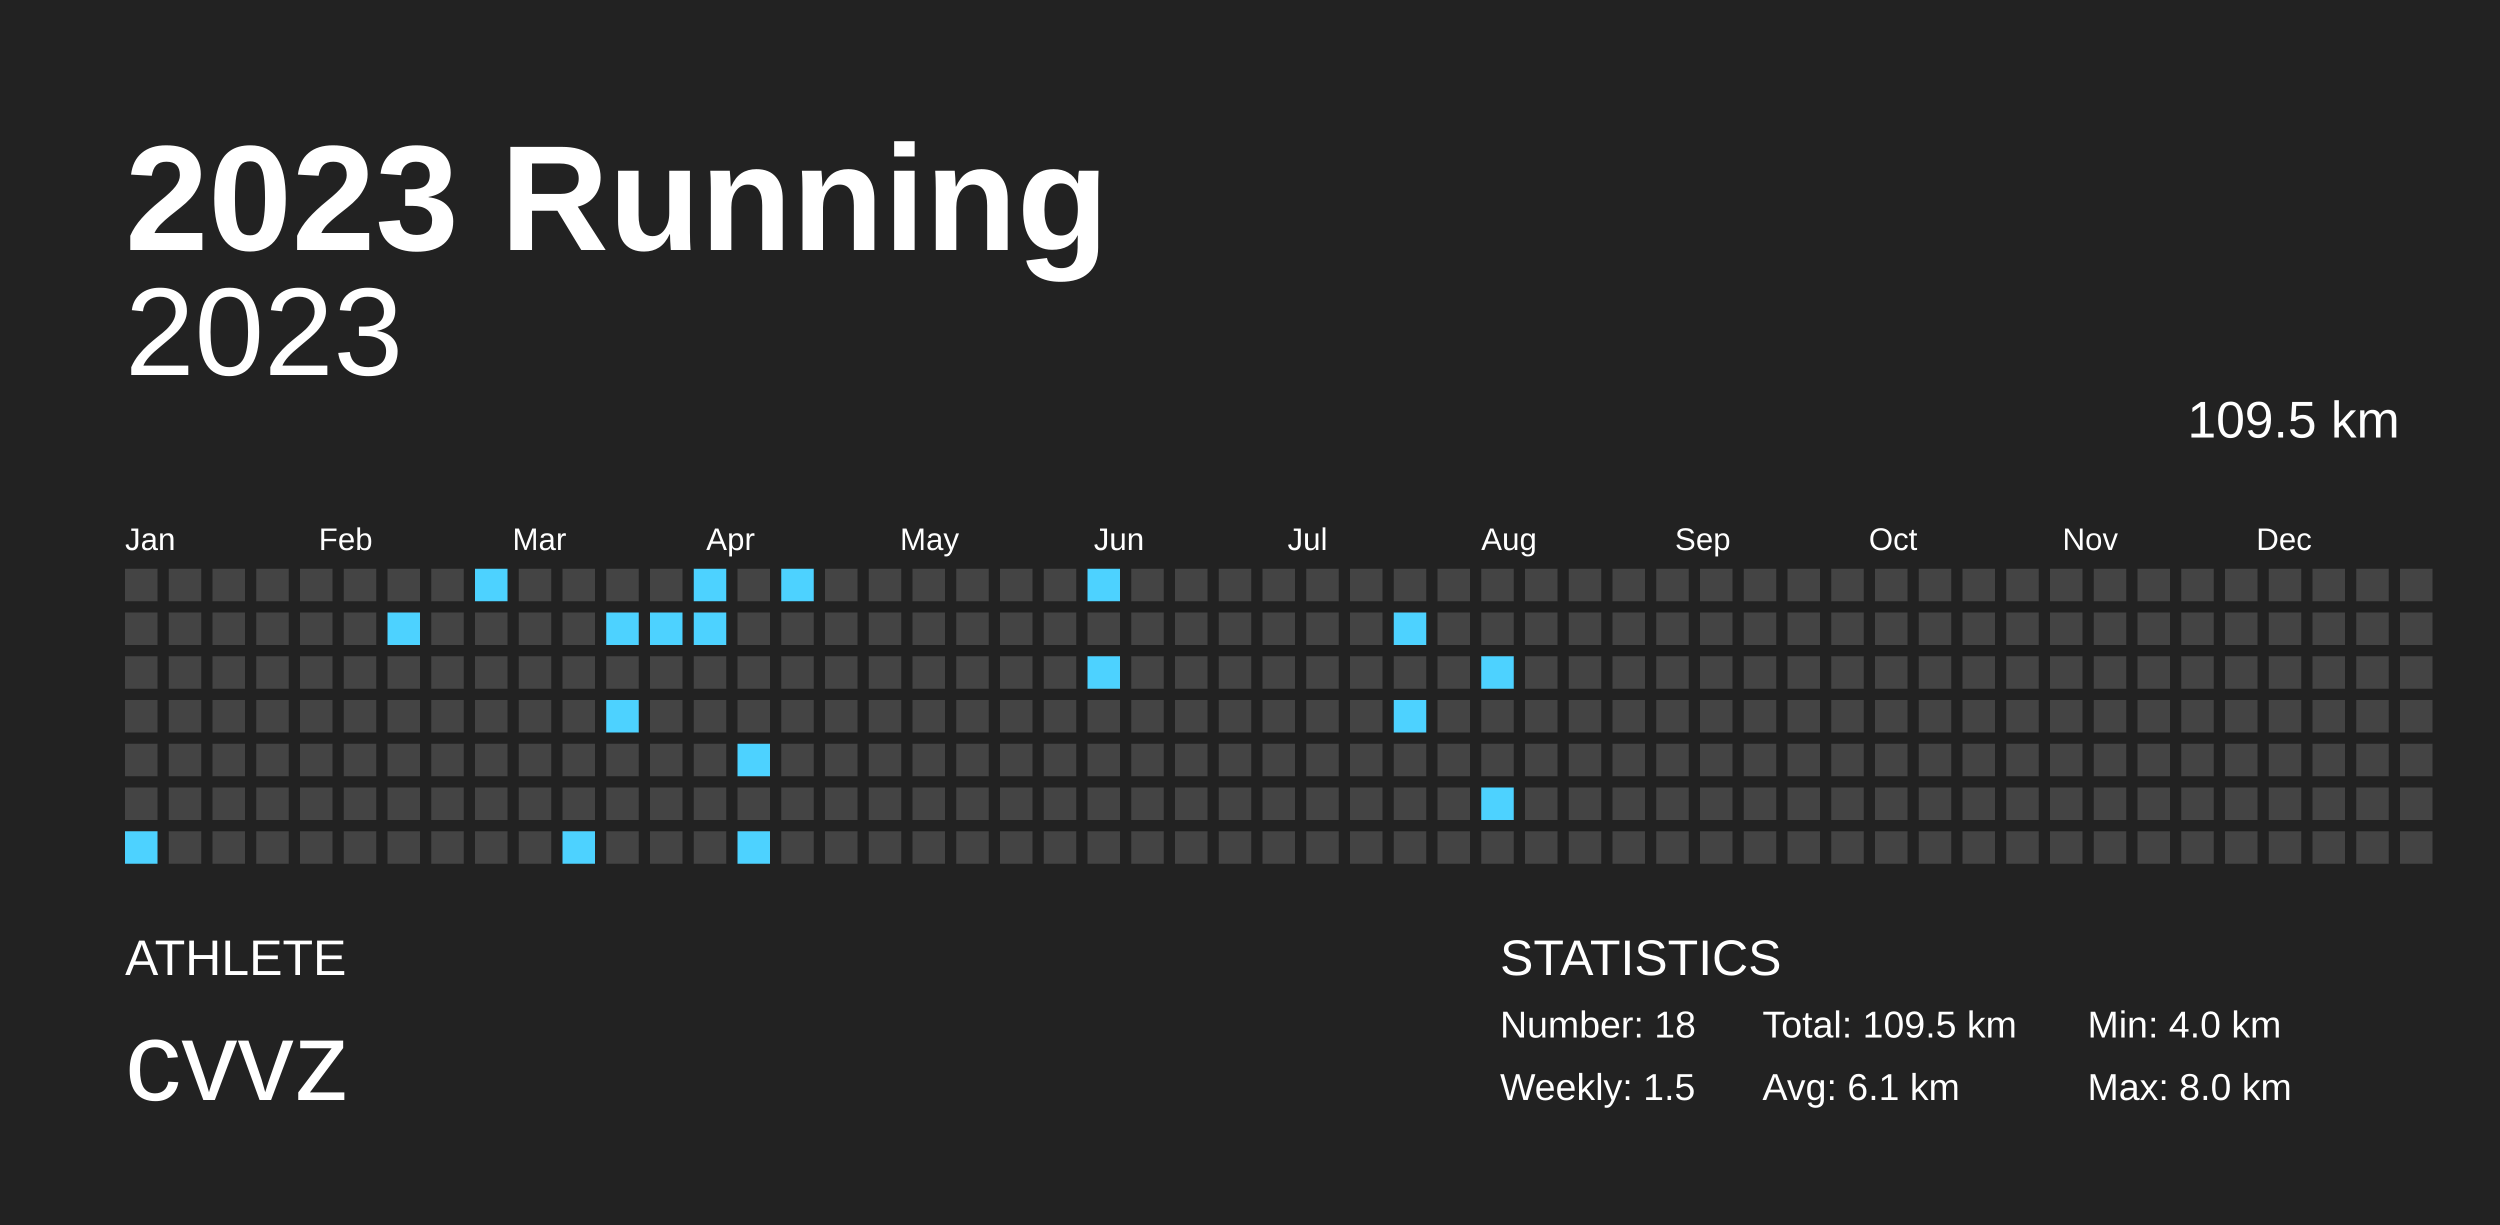
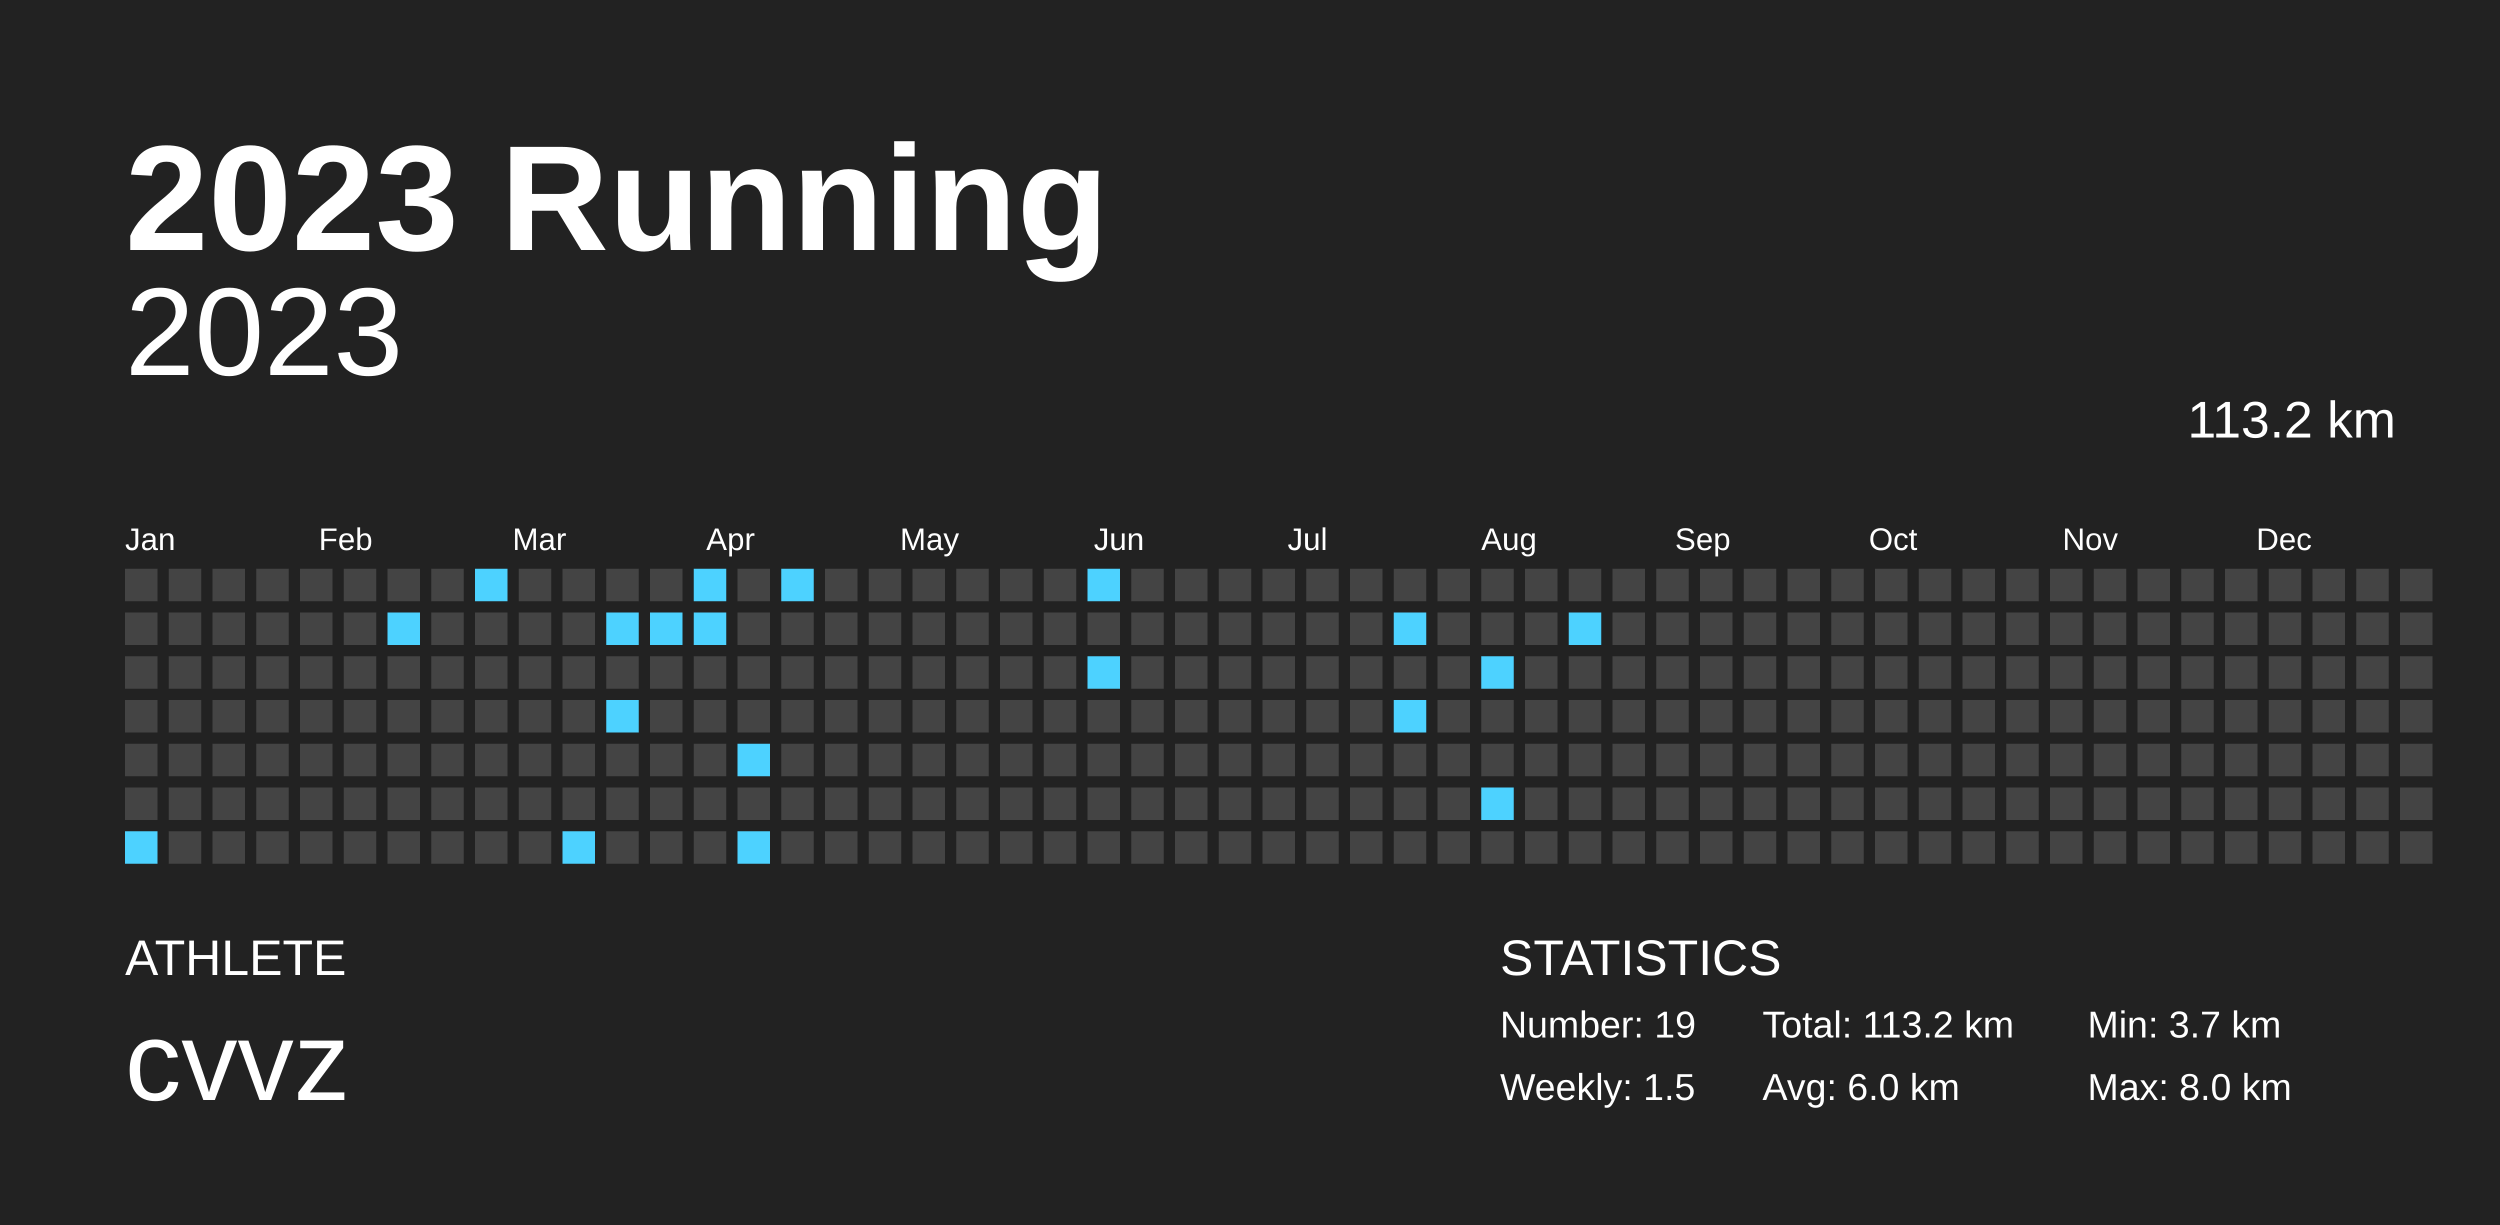
<svg xmlns="http://www.w3.org/2000/svg" baseProfile="full" height="98mm" version="1.1" viewBox="0,0,200,98" width="200mm">
  <defs />
  <rect fill="#222222" height="98" width="200" x="0" y="0" />
  <text fill="#FFFFFF" style="font-size:12px; font-family:Arial; font-weight:bold;" x="10" y="20">2023 Running</text>
  <text fill="#FFFFFF" style="font-size:4px; font-family:Arial" x="10" y="78">ATHLETE</text>
  <text fill="#FFFFFF" style="font-size:9px; font-family:Arial" x="10" y="88">cvvz</text>
  <text fill="#FFFFFF" style="font-size:4px; font-family:Arial" x="120" y="78">STATISTICS</text>
-   <text fill="#FFFFFF" style="font-size:3px; font-family:Arial" x="120" y="83">Number: 18</text>
+   <text fill="#FFFFFF" style="font-size:3px; font-family:Arial" x="120" y="83">Number: 19</text>
  <text fill="#FFFFFF" style="font-size:3px; font-family:Arial" x="120" y="88">Weekly: 1.5</text>
-   <text fill="#FFFFFF" style="font-size:3px; font-family:Arial" x="141" y="83">Total: 109.5 km</text>
-   <text fill="#FFFFFF" style="font-size:3px; font-family:Arial" x="141" y="88">Avg: 6.1 km</text>
-   <text fill="#FFFFFF" style="font-size:3px; font-family:Arial" x="167" y="83">Min: 4.0 km</text>
+   <text fill="#FFFFFF" style="font-size:3px; font-family:Arial" x="141" y="83">Total: 113.2 km</text>
+   <text fill="#FFFFFF" style="font-size:3px; font-family:Arial" x="141" y="88">Avg: 6.0 km</text>
+   <text fill="#FFFFFF" style="font-size:3px; font-family:Arial" x="167" y="83">Min: 3.7 km</text>
  <text fill="#FFFFFF" style="font-size:3px; font-family:Arial" x="167" y="88">Max: 8.0 km</text>
  <text alignment-baseline="hanging" fill="#FFFFFF" style="font-size:10.0px; font-family:Arial;" x="10" y="30">2023</text>
-   <text alignment-baseline="hanging" fill="#FFFFFF" style="font-size:4.125px; font-family:Arial;" x="175" y="35">109.5 km</text>
+   <text alignment-baseline="hanging" fill="#FFFFFF" style="font-size:4.125px; font-family:Arial;" x="175" y="35">113.2 km</text>
  <text fill="#FFFFFF" style="font-size:2.5px; font-family:Arial" x="10.0" y="44">Jan</text>
  <text fill="#FFFFFF" style="font-size:2.5px; font-family:Arial" x="25.5" y="44">Feb</text>
  <text fill="#FFFFFF" style="font-size:2.5px; font-family:Arial" x="41.0" y="44">Mar</text>
  <text fill="#FFFFFF" style="font-size:2.5px; font-family:Arial" x="56.5" y="44">Apr</text>
  <text fill="#FFFFFF" style="font-size:2.5px; font-family:Arial" x="72.0" y="44">May</text>
  <text fill="#FFFFFF" style="font-size:2.5px; font-family:Arial" x="87.5" y="44">Jun</text>
  <text fill="#FFFFFF" style="font-size:2.5px; font-family:Arial" x="103.0" y="44">Jul</text>
  <text fill="#FFFFFF" style="font-size:2.5px; font-family:Arial" x="118.5" y="44">Aug</text>
  <text fill="#FFFFFF" style="font-size:2.5px; font-family:Arial" x="134.0" y="44">Sep</text>
  <text fill="#FFFFFF" style="font-size:2.5px; font-family:Arial" x="149.5" y="44">Oct</text>
  <text fill="#FFFFFF" style="font-size:2.5px; font-family:Arial" x="165.0" y="44">Nov</text>
  <text fill="#FFFFFF" style="font-size:2.5px; font-family:Arial" x="180.5" y="44">Dec</text>
  <rect fill="#444444" height="2.6" width="2.6" x="10.0" y="45.5" />
  <rect fill="#444444" height="2.6" width="2.6" x="10.0" y="49.0" />
  <rect fill="#444444" height="2.6" width="2.6" x="10.0" y="52.5" />
  <rect fill="#444444" height="2.6" width="2.6" x="10.0" y="56.0" />
  <rect fill="#444444" height="2.6" width="2.6" x="10.0" y="59.5" />
  <rect fill="#444444" height="2.6" width="2.6" x="10.0" y="63.0" />
  <rect fill="#4dd2ff" height="2.6" width="2.6" x="10.0" y="66.5" />
  <rect fill="#444444" height="2.6" width="2.6" x="13.5" y="45.5" />
  <rect fill="#444444" height="2.6" width="2.6" x="13.5" y="49.0" />
  <rect fill="#444444" height="2.6" width="2.6" x="13.5" y="52.5" />
  <rect fill="#444444" height="2.6" width="2.6" x="13.5" y="56.0" />
  <rect fill="#444444" height="2.6" width="2.6" x="13.5" y="59.5" />
  <rect fill="#444444" height="2.6" width="2.6" x="13.5" y="63.0" />
  <rect fill="#444444" height="2.6" width="2.6" x="13.5" y="66.5" />
  <rect fill="#444444" height="2.6" width="2.6" x="17.0" y="45.5" />
  <rect fill="#444444" height="2.6" width="2.6" x="17.0" y="49.0" />
  <rect fill="#444444" height="2.6" width="2.6" x="17.0" y="52.5" />
  <rect fill="#444444" height="2.6" width="2.6" x="17.0" y="56.0" />
  <rect fill="#444444" height="2.6" width="2.6" x="17.0" y="59.5" />
  <rect fill="#444444" height="2.6" width="2.6" x="17.0" y="63.0" />
  <rect fill="#444444" height="2.6" width="2.6" x="17.0" y="66.5" />
  <rect fill="#444444" height="2.6" width="2.6" x="20.5" y="45.5" />
  <rect fill="#444444" height="2.6" width="2.6" x="20.5" y="49.0" />
  <rect fill="#444444" height="2.6" width="2.6" x="20.5" y="52.5" />
  <rect fill="#444444" height="2.6" width="2.6" x="20.5" y="56.0" />
  <rect fill="#444444" height="2.6" width="2.6" x="20.5" y="59.5" />
  <rect fill="#444444" height="2.6" width="2.6" x="20.5" y="63.0" />
  <rect fill="#444444" height="2.6" width="2.6" x="20.5" y="66.5" />
  <rect fill="#444444" height="2.6" width="2.6" x="24.0" y="45.5" />
  <rect fill="#444444" height="2.6" width="2.6" x="24.0" y="49.0" />
  <rect fill="#444444" height="2.6" width="2.6" x="24.0" y="52.5" />
  <rect fill="#444444" height="2.6" width="2.6" x="24.0" y="56.0" />
  <rect fill="#444444" height="2.6" width="2.6" x="24.0" y="59.5" />
  <rect fill="#444444" height="2.6" width="2.6" x="24.0" y="63.0" />
  <rect fill="#444444" height="2.6" width="2.6" x="24.0" y="66.5" />
  <rect fill="#444444" height="2.6" width="2.6" x="27.5" y="45.5" />
  <rect fill="#444444" height="2.6" width="2.6" x="27.5" y="49.0" />
  <rect fill="#444444" height="2.6" width="2.6" x="27.5" y="52.5" />
  <rect fill="#444444" height="2.6" width="2.6" x="27.5" y="56.0" />
  <rect fill="#444444" height="2.6" width="2.6" x="27.5" y="59.5" />
  <rect fill="#444444" height="2.6" width="2.6" x="27.5" y="63.0" />
  <rect fill="#444444" height="2.6" width="2.6" x="27.5" y="66.5" />
  <rect fill="#444444" height="2.6" width="2.6" x="31.0" y="45.5" />
  <rect fill="#4dd2ff" height="2.6" width="2.6" x="31.0" y="49.0" />
  <rect fill="#444444" height="2.6" width="2.6" x="31.0" y="52.5" />
  <rect fill="#444444" height="2.6" width="2.6" x="31.0" y="56.0" />
  <rect fill="#444444" height="2.6" width="2.6" x="31.0" y="59.5" />
  <rect fill="#444444" height="2.6" width="2.6" x="31.0" y="63.0" />
  <rect fill="#444444" height="2.6" width="2.6" x="31.0" y="66.5" />
  <rect fill="#444444" height="2.6" width="2.6" x="34.5" y="45.5" />
  <rect fill="#444444" height="2.6" width="2.6" x="34.5" y="49.0" />
  <rect fill="#444444" height="2.6" width="2.6" x="34.5" y="52.5" />
  <rect fill="#444444" height="2.6" width="2.6" x="34.5" y="56.0" />
  <rect fill="#444444" height="2.6" width="2.6" x="34.5" y="59.5" />
  <rect fill="#444444" height="2.6" width="2.6" x="34.5" y="63.0" />
  <rect fill="#444444" height="2.6" width="2.6" x="34.5" y="66.5" />
  <rect fill="#4dd2ff" height="2.6" width="2.6" x="38.0" y="45.5" />
  <rect fill="#444444" height="2.6" width="2.6" x="38.0" y="49.0" />
  <rect fill="#444444" height="2.6" width="2.6" x="38.0" y="52.5" />
  <rect fill="#444444" height="2.6" width="2.6" x="38.0" y="56.0" />
  <rect fill="#444444" height="2.6" width="2.6" x="38.0" y="59.5" />
  <rect fill="#444444" height="2.6" width="2.6" x="38.0" y="63.0" />
  <rect fill="#444444" height="2.6" width="2.6" x="38.0" y="66.5" />
  <rect fill="#444444" height="2.6" width="2.6" x="41.5" y="45.5" />
  <rect fill="#444444" height="2.6" width="2.6" x="41.5" y="49.0" />
  <rect fill="#444444" height="2.6" width="2.6" x="41.5" y="52.5" />
  <rect fill="#444444" height="2.6" width="2.6" x="41.5" y="56.0" />
  <rect fill="#444444" height="2.6" width="2.6" x="41.5" y="59.5" />
  <rect fill="#444444" height="2.6" width="2.6" x="41.5" y="63.0" />
  <rect fill="#444444" height="2.6" width="2.6" x="41.5" y="66.5" />
  <rect fill="#444444" height="2.6" width="2.6" x="45.0" y="45.5" />
  <rect fill="#444444" height="2.6" width="2.6" x="45.0" y="49.0" />
  <rect fill="#444444" height="2.6" width="2.6" x="45.0" y="52.5" />
  <rect fill="#444444" height="2.6" width="2.6" x="45.0" y="56.0" />
  <rect fill="#444444" height="2.6" width="2.6" x="45.0" y="59.5" />
  <rect fill="#444444" height="2.6" width="2.6" x="45.0" y="63.0" />
  <rect fill="#4dd2ff" height="2.6" width="2.6" x="45.0" y="66.5" />
  <rect fill="#444444" height="2.6" width="2.6" x="48.5" y="45.5" />
  <rect fill="#4dd2ff" height="2.6" width="2.6" x="48.5" y="49.0" />
  <rect fill="#444444" height="2.6" width="2.6" x="48.5" y="52.5" />
  <rect fill="#4dd2ff" height="2.6" width="2.6" x="48.5" y="56.0" />
  <rect fill="#444444" height="2.6" width="2.6" x="48.5" y="59.5" />
  <rect fill="#444444" height="2.6" width="2.6" x="48.5" y="63.0" />
  <rect fill="#444444" height="2.6" width="2.6" x="48.5" y="66.5" />
  <rect fill="#444444" height="2.6" width="2.6" x="52.0" y="45.5" />
  <rect fill="#4dd2ff" height="2.6" width="2.6" x="52.0" y="49.0" />
  <rect fill="#444444" height="2.6" width="2.6" x="52.0" y="52.5" />
  <rect fill="#444444" height="2.6" width="2.6" x="52.0" y="56.0" />
  <rect fill="#444444" height="2.6" width="2.6" x="52.0" y="59.5" />
  <rect fill="#444444" height="2.6" width="2.6" x="52.0" y="63.0" />
  <rect fill="#444444" height="2.6" width="2.6" x="52.0" y="66.5" />
  <rect fill="#4dd2ff" height="2.6" width="2.6" x="55.5" y="45.5" />
  <rect fill="#4dd2ff" height="2.6" width="2.6" x="55.5" y="49.0" />
  <rect fill="#444444" height="2.6" width="2.6" x="55.5" y="52.5" />
  <rect fill="#444444" height="2.6" width="2.6" x="55.5" y="56.0" />
  <rect fill="#444444" height="2.6" width="2.6" x="55.5" y="59.5" />
  <rect fill="#444444" height="2.6" width="2.6" x="55.5" y="63.0" />
  <rect fill="#444444" height="2.6" width="2.6" x="55.5" y="66.5" />
  <rect fill="#444444" height="2.6" width="2.6" x="59.0" y="45.5" />
  <rect fill="#444444" height="2.6" width="2.6" x="59.0" y="49.0" />
  <rect fill="#444444" height="2.6" width="2.6" x="59.0" y="52.5" />
  <rect fill="#444444" height="2.6" width="2.6" x="59.0" y="56.0" />
  <rect fill="#4dd2ff" height="2.6" width="2.6" x="59.0" y="59.5" />
  <rect fill="#444444" height="2.6" width="2.6" x="59.0" y="63.0" />
  <rect fill="#4dd2ff" height="2.6" width="2.6" x="59.0" y="66.5" />
  <rect fill="#4dd2ff" height="2.6" width="2.6" x="62.5" y="45.5" />
  <rect fill="#444444" height="2.6" width="2.6" x="62.5" y="49.0" />
  <rect fill="#444444" height="2.6" width="2.6" x="62.5" y="52.5" />
  <rect fill="#444444" height="2.6" width="2.6" x="62.5" y="56.0" />
  <rect fill="#444444" height="2.6" width="2.6" x="62.5" y="59.5" />
  <rect fill="#444444" height="2.6" width="2.6" x="62.5" y="63.0" />
  <rect fill="#444444" height="2.6" width="2.6" x="62.5" y="66.5" />
  <rect fill="#444444" height="2.6" width="2.6" x="66.0" y="45.5" />
  <rect fill="#444444" height="2.6" width="2.6" x="66.0" y="49.0" />
  <rect fill="#444444" height="2.6" width="2.6" x="66.0" y="52.5" />
  <rect fill="#444444" height="2.6" width="2.6" x="66.0" y="56.0" />
  <rect fill="#444444" height="2.6" width="2.6" x="66.0" y="59.5" />
  <rect fill="#444444" height="2.6" width="2.6" x="66.0" y="63.0" />
  <rect fill="#444444" height="2.6" width="2.6" x="66.0" y="66.5" />
  <rect fill="#444444" height="2.6" width="2.6" x="69.5" y="45.5" />
  <rect fill="#444444" height="2.6" width="2.6" x="69.5" y="49.0" />
  <rect fill="#444444" height="2.6" width="2.6" x="69.5" y="52.5" />
  <rect fill="#444444" height="2.6" width="2.6" x="69.5" y="56.0" />
  <rect fill="#444444" height="2.6" width="2.6" x="69.5" y="59.5" />
  <rect fill="#444444" height="2.6" width="2.6" x="69.5" y="63.0" />
  <rect fill="#444444" height="2.6" width="2.6" x="69.5" y="66.5" />
  <rect fill="#444444" height="2.6" width="2.6" x="73.0" y="45.5" />
  <rect fill="#444444" height="2.6" width="2.6" x="73.0" y="49.0" />
  <rect fill="#444444" height="2.6" width="2.6" x="73.0" y="52.5" />
  <rect fill="#444444" height="2.6" width="2.6" x="73.0" y="56.0" />
  <rect fill="#444444" height="2.6" width="2.6" x="73.0" y="59.5" />
  <rect fill="#444444" height="2.6" width="2.6" x="73.0" y="63.0" />
  <rect fill="#444444" height="2.6" width="2.6" x="73.0" y="66.5" />
  <rect fill="#444444" height="2.6" width="2.6" x="76.5" y="45.5" />
  <rect fill="#444444" height="2.6" width="2.6" x="76.5" y="49.0" />
  <rect fill="#444444" height="2.6" width="2.6" x="76.5" y="52.5" />
  <rect fill="#444444" height="2.6" width="2.6" x="76.5" y="56.0" />
  <rect fill="#444444" height="2.6" width="2.6" x="76.5" y="59.5" />
  <rect fill="#444444" height="2.6" width="2.6" x="76.5" y="63.0" />
  <rect fill="#444444" height="2.6" width="2.6" x="76.5" y="66.5" />
  <rect fill="#444444" height="2.6" width="2.6" x="80.0" y="45.5" />
  <rect fill="#444444" height="2.6" width="2.6" x="80.0" y="49.0" />
  <rect fill="#444444" height="2.6" width="2.6" x="80.0" y="52.5" />
  <rect fill="#444444" height="2.6" width="2.6" x="80.0" y="56.0" />
  <rect fill="#444444" height="2.6" width="2.6" x="80.0" y="59.5" />
  <rect fill="#444444" height="2.6" width="2.6" x="80.0" y="63.0" />
  <rect fill="#444444" height="2.6" width="2.6" x="80.0" y="66.5" />
  <rect fill="#444444" height="2.6" width="2.6" x="83.5" y="45.5" />
  <rect fill="#444444" height="2.6" width="2.6" x="83.5" y="49.0" />
  <rect fill="#444444" height="2.6" width="2.6" x="83.5" y="52.5" />
  <rect fill="#444444" height="2.6" width="2.6" x="83.5" y="56.0" />
  <rect fill="#444444" height="2.6" width="2.6" x="83.5" y="59.5" />
  <rect fill="#444444" height="2.6" width="2.6" x="83.5" y="63.0" />
  <rect fill="#444444" height="2.6" width="2.6" x="83.5" y="66.5" />
  <rect fill="#4dd2ff" height="2.6" width="2.6" x="87.0" y="45.5" />
  <rect fill="#444444" height="2.6" width="2.6" x="87.0" y="49.0" />
  <rect fill="#4dd2ff" height="2.6" width="2.6" x="87.0" y="52.5" />
  <rect fill="#444444" height="2.6" width="2.6" x="87.0" y="56.0" />
  <rect fill="#444444" height="2.6" width="2.6" x="87.0" y="59.5" />
  <rect fill="#444444" height="2.6" width="2.6" x="87.0" y="63.0" />
  <rect fill="#444444" height="2.6" width="2.6" x="87.0" y="66.5" />
  <rect fill="#444444" height="2.6" width="2.6" x="90.5" y="45.5" />
  <rect fill="#444444" height="2.6" width="2.6" x="90.5" y="49.0" />
  <rect fill="#444444" height="2.6" width="2.6" x="90.5" y="52.5" />
  <rect fill="#444444" height="2.6" width="2.6" x="90.5" y="56.0" />
  <rect fill="#444444" height="2.6" width="2.6" x="90.5" y="59.5" />
  <rect fill="#444444" height="2.6" width="2.6" x="90.5" y="63.0" />
  <rect fill="#444444" height="2.6" width="2.6" x="90.5" y="66.5" />
  <rect fill="#444444" height="2.6" width="2.6" x="94.0" y="45.5" />
  <rect fill="#444444" height="2.6" width="2.6" x="94.0" y="49.0" />
  <rect fill="#444444" height="2.6" width="2.6" x="94.0" y="52.5" />
  <rect fill="#444444" height="2.6" width="2.6" x="94.0" y="56.0" />
  <rect fill="#444444" height="2.6" width="2.6" x="94.0" y="59.5" />
  <rect fill="#444444" height="2.6" width="2.6" x="94.0" y="63.0" />
  <rect fill="#444444" height="2.6" width="2.6" x="94.0" y="66.5" />
  <rect fill="#444444" height="2.6" width="2.6" x="97.5" y="45.5" />
  <rect fill="#444444" height="2.6" width="2.6" x="97.5" y="49.0" />
  <rect fill="#444444" height="2.6" width="2.6" x="97.5" y="52.5" />
  <rect fill="#444444" height="2.6" width="2.6" x="97.5" y="56.0" />
  <rect fill="#444444" height="2.6" width="2.6" x="97.5" y="59.5" />
  <rect fill="#444444" height="2.6" width="2.6" x="97.5" y="63.0" />
  <rect fill="#444444" height="2.6" width="2.6" x="97.5" y="66.5" />
  <rect fill="#444444" height="2.6" width="2.6" x="101.0" y="45.5" />
  <rect fill="#444444" height="2.6" width="2.6" x="101.0" y="49.0" />
  <rect fill="#444444" height="2.6" width="2.6" x="101.0" y="52.5" />
  <rect fill="#444444" height="2.6" width="2.6" x="101.0" y="56.0" />
  <rect fill="#444444" height="2.6" width="2.6" x="101.0" y="59.5" />
  <rect fill="#444444" height="2.6" width="2.6" x="101.0" y="63.0" />
  <rect fill="#444444" height="2.6" width="2.6" x="101.0" y="66.5" />
  <rect fill="#444444" height="2.6" width="2.6" x="104.5" y="45.5" />
  <rect fill="#444444" height="2.6" width="2.6" x="104.5" y="49.0" />
  <rect fill="#444444" height="2.6" width="2.6" x="104.5" y="52.5" />
  <rect fill="#444444" height="2.6" width="2.6" x="104.5" y="56.0" />
  <rect fill="#444444" height="2.6" width="2.6" x="104.5" y="59.5" />
  <rect fill="#444444" height="2.6" width="2.6" x="104.5" y="63.0" />
  <rect fill="#444444" height="2.6" width="2.6" x="104.5" y="66.5" />
  <rect fill="#444444" height="2.6" width="2.6" x="108.0" y="45.5" />
  <rect fill="#444444" height="2.6" width="2.6" x="108.0" y="49.0" />
  <rect fill="#444444" height="2.6" width="2.6" x="108.0" y="52.5" />
  <rect fill="#444444" height="2.6" width="2.6" x="108.0" y="56.0" />
  <rect fill="#444444" height="2.6" width="2.6" x="108.0" y="59.5" />
  <rect fill="#444444" height="2.6" width="2.6" x="108.0" y="63.0" />
  <rect fill="#444444" height="2.6" width="2.6" x="108.0" y="66.5" />
  <rect fill="#444444" height="2.6" width="2.6" x="111.5" y="45.5" />
  <rect fill="#4dd2ff" height="2.6" width="2.6" x="111.5" y="49.0" />
  <rect fill="#444444" height="2.6" width="2.6" x="111.5" y="52.5" />
  <rect fill="#4dd2ff" height="2.6" width="2.6" x="111.5" y="56.0" />
  <rect fill="#444444" height="2.6" width="2.6" x="111.5" y="59.5" />
  <rect fill="#444444" height="2.6" width="2.6" x="111.5" y="63.0" />
  <rect fill="#444444" height="2.6" width="2.6" x="111.5" y="66.5" />
  <rect fill="#444444" height="2.6" width="2.6" x="115.0" y="45.5" />
  <rect fill="#444444" height="2.6" width="2.6" x="115.0" y="49.0" />
  <rect fill="#444444" height="2.6" width="2.6" x="115.0" y="52.5" />
  <rect fill="#444444" height="2.6" width="2.6" x="115.0" y="56.0" />
  <rect fill="#444444" height="2.6" width="2.6" x="115.0" y="59.5" />
  <rect fill="#444444" height="2.6" width="2.6" x="115.0" y="63.0" />
  <rect fill="#444444" height="2.6" width="2.6" x="115.0" y="66.5" />
  <rect fill="#444444" height="2.6" width="2.6" x="118.5" y="45.5" />
  <rect fill="#444444" height="2.6" width="2.6" x="118.5" y="49.0" />
  <rect fill="#4dd2ff" height="2.6" width="2.6" x="118.5" y="52.5" />
  <rect fill="#444444" height="2.6" width="2.6" x="118.5" y="56.0" />
  <rect fill="#444444" height="2.6" width="2.6" x="118.5" y="59.5" />
  <rect fill="#4dd2ff" height="2.6" width="2.6" x="118.5" y="63.0" />
  <rect fill="#444444" height="2.6" width="2.6" x="118.5" y="66.5" />
  <rect fill="#444444" height="2.6" width="2.6" x="122.0" y="45.5" />
  <rect fill="#444444" height="2.6" width="2.6" x="122.0" y="49.0" />
  <rect fill="#444444" height="2.6" width="2.6" x="122.0" y="52.5" />
  <rect fill="#444444" height="2.6" width="2.6" x="122.0" y="56.0" />
  <rect fill="#444444" height="2.6" width="2.6" x="122.0" y="59.5" />
  <rect fill="#444444" height="2.6" width="2.6" x="122.0" y="63.0" />
  <rect fill="#444444" height="2.6" width="2.6" x="122.0" y="66.5" />
  <rect fill="#444444" height="2.6" width="2.6" x="125.5" y="45.5" />
-   <rect fill="#444444" height="2.6" width="2.6" x="125.5" y="49.0" />
+   <rect fill="#4dd2ff" height="2.6" width="2.6" x="125.5" y="49.0" />
  <rect fill="#444444" height="2.6" width="2.6" x="125.5" y="52.5" />
  <rect fill="#444444" height="2.6" width="2.6" x="125.5" y="56.0" />
  <rect fill="#444444" height="2.6" width="2.6" x="125.5" y="59.5" />
  <rect fill="#444444" height="2.6" width="2.6" x="125.5" y="63.0" />
  <rect fill="#444444" height="2.6" width="2.6" x="125.5" y="66.5" />
  <rect fill="#444444" height="2.6" width="2.6" x="129.0" y="45.5" />
  <rect fill="#444444" height="2.6" width="2.6" x="129.0" y="49.0" />
  <rect fill="#444444" height="2.6" width="2.6" x="129.0" y="52.5" />
  <rect fill="#444444" height="2.6" width="2.6" x="129.0" y="56.0" />
  <rect fill="#444444" height="2.6" width="2.6" x="129.0" y="59.5" />
  <rect fill="#444444" height="2.6" width="2.6" x="129.0" y="63.0" />
  <rect fill="#444444" height="2.6" width="2.6" x="129.0" y="66.5" />
  <rect fill="#444444" height="2.6" width="2.6" x="132.5" y="45.5" />
  <rect fill="#444444" height="2.6" width="2.6" x="132.5" y="49.0" />
  <rect fill="#444444" height="2.6" width="2.6" x="132.5" y="52.5" />
  <rect fill="#444444" height="2.6" width="2.6" x="132.5" y="56.0" />
  <rect fill="#444444" height="2.6" width="2.6" x="132.5" y="59.5" />
  <rect fill="#444444" height="2.6" width="2.6" x="132.5" y="63.0" />
  <rect fill="#444444" height="2.6" width="2.6" x="132.5" y="66.5" />
  <rect fill="#444444" height="2.6" width="2.6" x="136.0" y="45.5" />
  <rect fill="#444444" height="2.6" width="2.6" x="136.0" y="49.0" />
  <rect fill="#444444" height="2.6" width="2.6" x="136.0" y="52.5" />
  <rect fill="#444444" height="2.6" width="2.6" x="136.0" y="56.0" />
  <rect fill="#444444" height="2.6" width="2.6" x="136.0" y="59.5" />
  <rect fill="#444444" height="2.6" width="2.6" x="136.0" y="63.0" />
  <rect fill="#444444" height="2.6" width="2.6" x="136.0" y="66.5" />
  <rect fill="#444444" height="2.6" width="2.6" x="139.5" y="45.5" />
  <rect fill="#444444" height="2.6" width="2.6" x="139.5" y="49.0" />
  <rect fill="#444444" height="2.6" width="2.6" x="139.5" y="52.5" />
  <rect fill="#444444" height="2.6" width="2.6" x="139.5" y="56.0" />
  <rect fill="#444444" height="2.6" width="2.6" x="139.5" y="59.5" />
  <rect fill="#444444" height="2.6" width="2.6" x="139.5" y="63.0" />
  <rect fill="#444444" height="2.6" width="2.6" x="139.5" y="66.5" />
  <rect fill="#444444" height="2.6" width="2.6" x="143.0" y="45.5" />
  <rect fill="#444444" height="2.6" width="2.6" x="143.0" y="49.0" />
  <rect fill="#444444" height="2.6" width="2.6" x="143.0" y="52.5" />
  <rect fill="#444444" height="2.6" width="2.6" x="143.0" y="56.0" />
  <rect fill="#444444" height="2.6" width="2.6" x="143.0" y="59.5" />
  <rect fill="#444444" height="2.6" width="2.6" x="143.0" y="63.0" />
  <rect fill="#444444" height="2.6" width="2.6" x="143.0" y="66.5" />
  <rect fill="#444444" height="2.6" width="2.6" x="146.5" y="45.5" />
  <rect fill="#444444" height="2.6" width="2.6" x="146.5" y="49.0" />
  <rect fill="#444444" height="2.6" width="2.6" x="146.5" y="52.5" />
  <rect fill="#444444" height="2.6" width="2.6" x="146.5" y="56.0" />
  <rect fill="#444444" height="2.6" width="2.6" x="146.5" y="59.5" />
  <rect fill="#444444" height="2.6" width="2.6" x="146.5" y="63.0" />
  <rect fill="#444444" height="2.6" width="2.6" x="146.5" y="66.5" />
  <rect fill="#444444" height="2.6" width="2.6" x="150.0" y="45.5" />
  <rect fill="#444444" height="2.6" width="2.6" x="150.0" y="49.0" />
  <rect fill="#444444" height="2.6" width="2.6" x="150.0" y="52.5" />
  <rect fill="#444444" height="2.6" width="2.6" x="150.0" y="56.0" />
  <rect fill="#444444" height="2.6" width="2.6" x="150.0" y="59.5" />
  <rect fill="#444444" height="2.6" width="2.6" x="150.0" y="63.0" />
  <rect fill="#444444" height="2.6" width="2.6" x="150.0" y="66.5" />
  <rect fill="#444444" height="2.6" width="2.6" x="153.5" y="45.5" />
  <rect fill="#444444" height="2.6" width="2.6" x="153.5" y="49.0" />
  <rect fill="#444444" height="2.6" width="2.6" x="153.5" y="52.5" />
  <rect fill="#444444" height="2.6" width="2.6" x="153.5" y="56.0" />
  <rect fill="#444444" height="2.6" width="2.6" x="153.5" y="59.5" />
  <rect fill="#444444" height="2.6" width="2.6" x="153.5" y="63.0" />
  <rect fill="#444444" height="2.6" width="2.6" x="153.5" y="66.5" />
  <rect fill="#444444" height="2.6" width="2.6" x="157.0" y="45.5" />
  <rect fill="#444444" height="2.6" width="2.6" x="157.0" y="49.0" />
  <rect fill="#444444" height="2.6" width="2.6" x="157.0" y="52.5" />
  <rect fill="#444444" height="2.6" width="2.6" x="157.0" y="56.0" />
  <rect fill="#444444" height="2.6" width="2.6" x="157.0" y="59.5" />
  <rect fill="#444444" height="2.6" width="2.6" x="157.0" y="63.0" />
  <rect fill="#444444" height="2.6" width="2.6" x="157.0" y="66.5" />
  <rect fill="#444444" height="2.6" width="2.6" x="160.5" y="45.5" />
  <rect fill="#444444" height="2.6" width="2.6" x="160.5" y="49.0" />
  <rect fill="#444444" height="2.6" width="2.6" x="160.5" y="52.5" />
  <rect fill="#444444" height="2.6" width="2.6" x="160.5" y="56.0" />
  <rect fill="#444444" height="2.6" width="2.6" x="160.5" y="59.5" />
  <rect fill="#444444" height="2.6" width="2.6" x="160.5" y="63.0" />
  <rect fill="#444444" height="2.6" width="2.6" x="160.5" y="66.5" />
  <rect fill="#444444" height="2.6" width="2.6" x="164.0" y="45.5" />
  <rect fill="#444444" height="2.6" width="2.6" x="164.0" y="49.0" />
  <rect fill="#444444" height="2.6" width="2.6" x="164.0" y="52.5" />
  <rect fill="#444444" height="2.6" width="2.6" x="164.0" y="56.0" />
  <rect fill="#444444" height="2.6" width="2.6" x="164.0" y="59.5" />
  <rect fill="#444444" height="2.6" width="2.6" x="164.0" y="63.0" />
  <rect fill="#444444" height="2.6" width="2.6" x="164.0" y="66.5" />
  <rect fill="#444444" height="2.6" width="2.6" x="167.5" y="45.5" />
  <rect fill="#444444" height="2.6" width="2.6" x="167.5" y="49.0" />
  <rect fill="#444444" height="2.6" width="2.6" x="167.5" y="52.5" />
  <rect fill="#444444" height="2.6" width="2.6" x="167.5" y="56.0" />
  <rect fill="#444444" height="2.6" width="2.6" x="167.5" y="59.5" />
  <rect fill="#444444" height="2.6" width="2.6" x="167.5" y="63.0" />
  <rect fill="#444444" height="2.6" width="2.6" x="167.5" y="66.5" />
  <rect fill="#444444" height="2.6" width="2.6" x="171.0" y="45.5" />
  <rect fill="#444444" height="2.6" width="2.6" x="171.0" y="49.0" />
  <rect fill="#444444" height="2.6" width="2.6" x="171.0" y="52.5" />
  <rect fill="#444444" height="2.6" width="2.6" x="171.0" y="56.0" />
  <rect fill="#444444" height="2.6" width="2.6" x="171.0" y="59.5" />
  <rect fill="#444444" height="2.6" width="2.6" x="171.0" y="63.0" />
  <rect fill="#444444" height="2.6" width="2.6" x="171.0" y="66.5" />
  <rect fill="#444444" height="2.6" width="2.6" x="174.5" y="45.5" />
  <rect fill="#444444" height="2.6" width="2.6" x="174.5" y="49.0" />
  <rect fill="#444444" height="2.6" width="2.6" x="174.5" y="52.5" />
  <rect fill="#444444" height="2.6" width="2.6" x="174.5" y="56.0" />
  <rect fill="#444444" height="2.6" width="2.6" x="174.5" y="59.5" />
  <rect fill="#444444" height="2.6" width="2.6" x="174.5" y="63.0" />
  <rect fill="#444444" height="2.6" width="2.6" x="174.5" y="66.5" />
  <rect fill="#444444" height="2.6" width="2.6" x="178.0" y="45.5" />
  <rect fill="#444444" height="2.6" width="2.6" x="178.0" y="49.0" />
  <rect fill="#444444" height="2.6" width="2.6" x="178.0" y="52.5" />
  <rect fill="#444444" height="2.6" width="2.6" x="178.0" y="56.0" />
  <rect fill="#444444" height="2.6" width="2.6" x="178.0" y="59.5" />
  <rect fill="#444444" height="2.6" width="2.6" x="178.0" y="63.0" />
  <rect fill="#444444" height="2.6" width="2.6" x="178.0" y="66.5" />
  <rect fill="#444444" height="2.6" width="2.6" x="181.5" y="45.5" />
  <rect fill="#444444" height="2.6" width="2.6" x="181.5" y="49.0" />
  <rect fill="#444444" height="2.6" width="2.6" x="181.5" y="52.5" />
  <rect fill="#444444" height="2.6" width="2.6" x="181.5" y="56.0" />
  <rect fill="#444444" height="2.6" width="2.6" x="181.5" y="59.5" />
  <rect fill="#444444" height="2.6" width="2.6" x="181.5" y="63.0" />
  <rect fill="#444444" height="2.6" width="2.6" x="181.5" y="66.5" />
  <rect fill="#444444" height="2.6" width="2.6" x="185.0" y="45.5" />
  <rect fill="#444444" height="2.6" width="2.6" x="185.0" y="49.0" />
  <rect fill="#444444" height="2.6" width="2.6" x="185.0" y="52.5" />
  <rect fill="#444444" height="2.6" width="2.6" x="185.0" y="56.0" />
  <rect fill="#444444" height="2.6" width="2.6" x="185.0" y="59.5" />
  <rect fill="#444444" height="2.6" width="2.6" x="185.0" y="63.0" />
  <rect fill="#444444" height="2.6" width="2.6" x="185.0" y="66.5" />
  <rect fill="#444444" height="2.6" width="2.6" x="188.5" y="45.5" />
  <rect fill="#444444" height="2.6" width="2.6" x="188.5" y="49.0" />
  <rect fill="#444444" height="2.6" width="2.6" x="188.5" y="52.5" />
  <rect fill="#444444" height="2.6" width="2.6" x="188.5" y="56.0" />
  <rect fill="#444444" height="2.6" width="2.6" x="188.5" y="59.5" />
  <rect fill="#444444" height="2.6" width="2.6" x="188.5" y="63.0" />
  <rect fill="#444444" height="2.6" width="2.6" x="188.5" y="66.5" />
  <rect fill="#444444" height="2.6" width="2.6" x="192.0" y="45.5" />
  <rect fill="#444444" height="2.6" width="2.6" x="192.0" y="49.0" />
  <rect fill="#444444" height="2.6" width="2.6" x="192.0" y="52.5" />
  <rect fill="#444444" height="2.6" width="2.6" x="192.0" y="56.0" />
  <rect fill="#444444" height="2.6" width="2.6" x="192.0" y="59.5" />
  <rect fill="#444444" height="2.6" width="2.6" x="192.0" y="63.0" />
  <rect fill="#444444" height="2.6" width="2.6" x="192.0" y="66.5" />
</svg>
